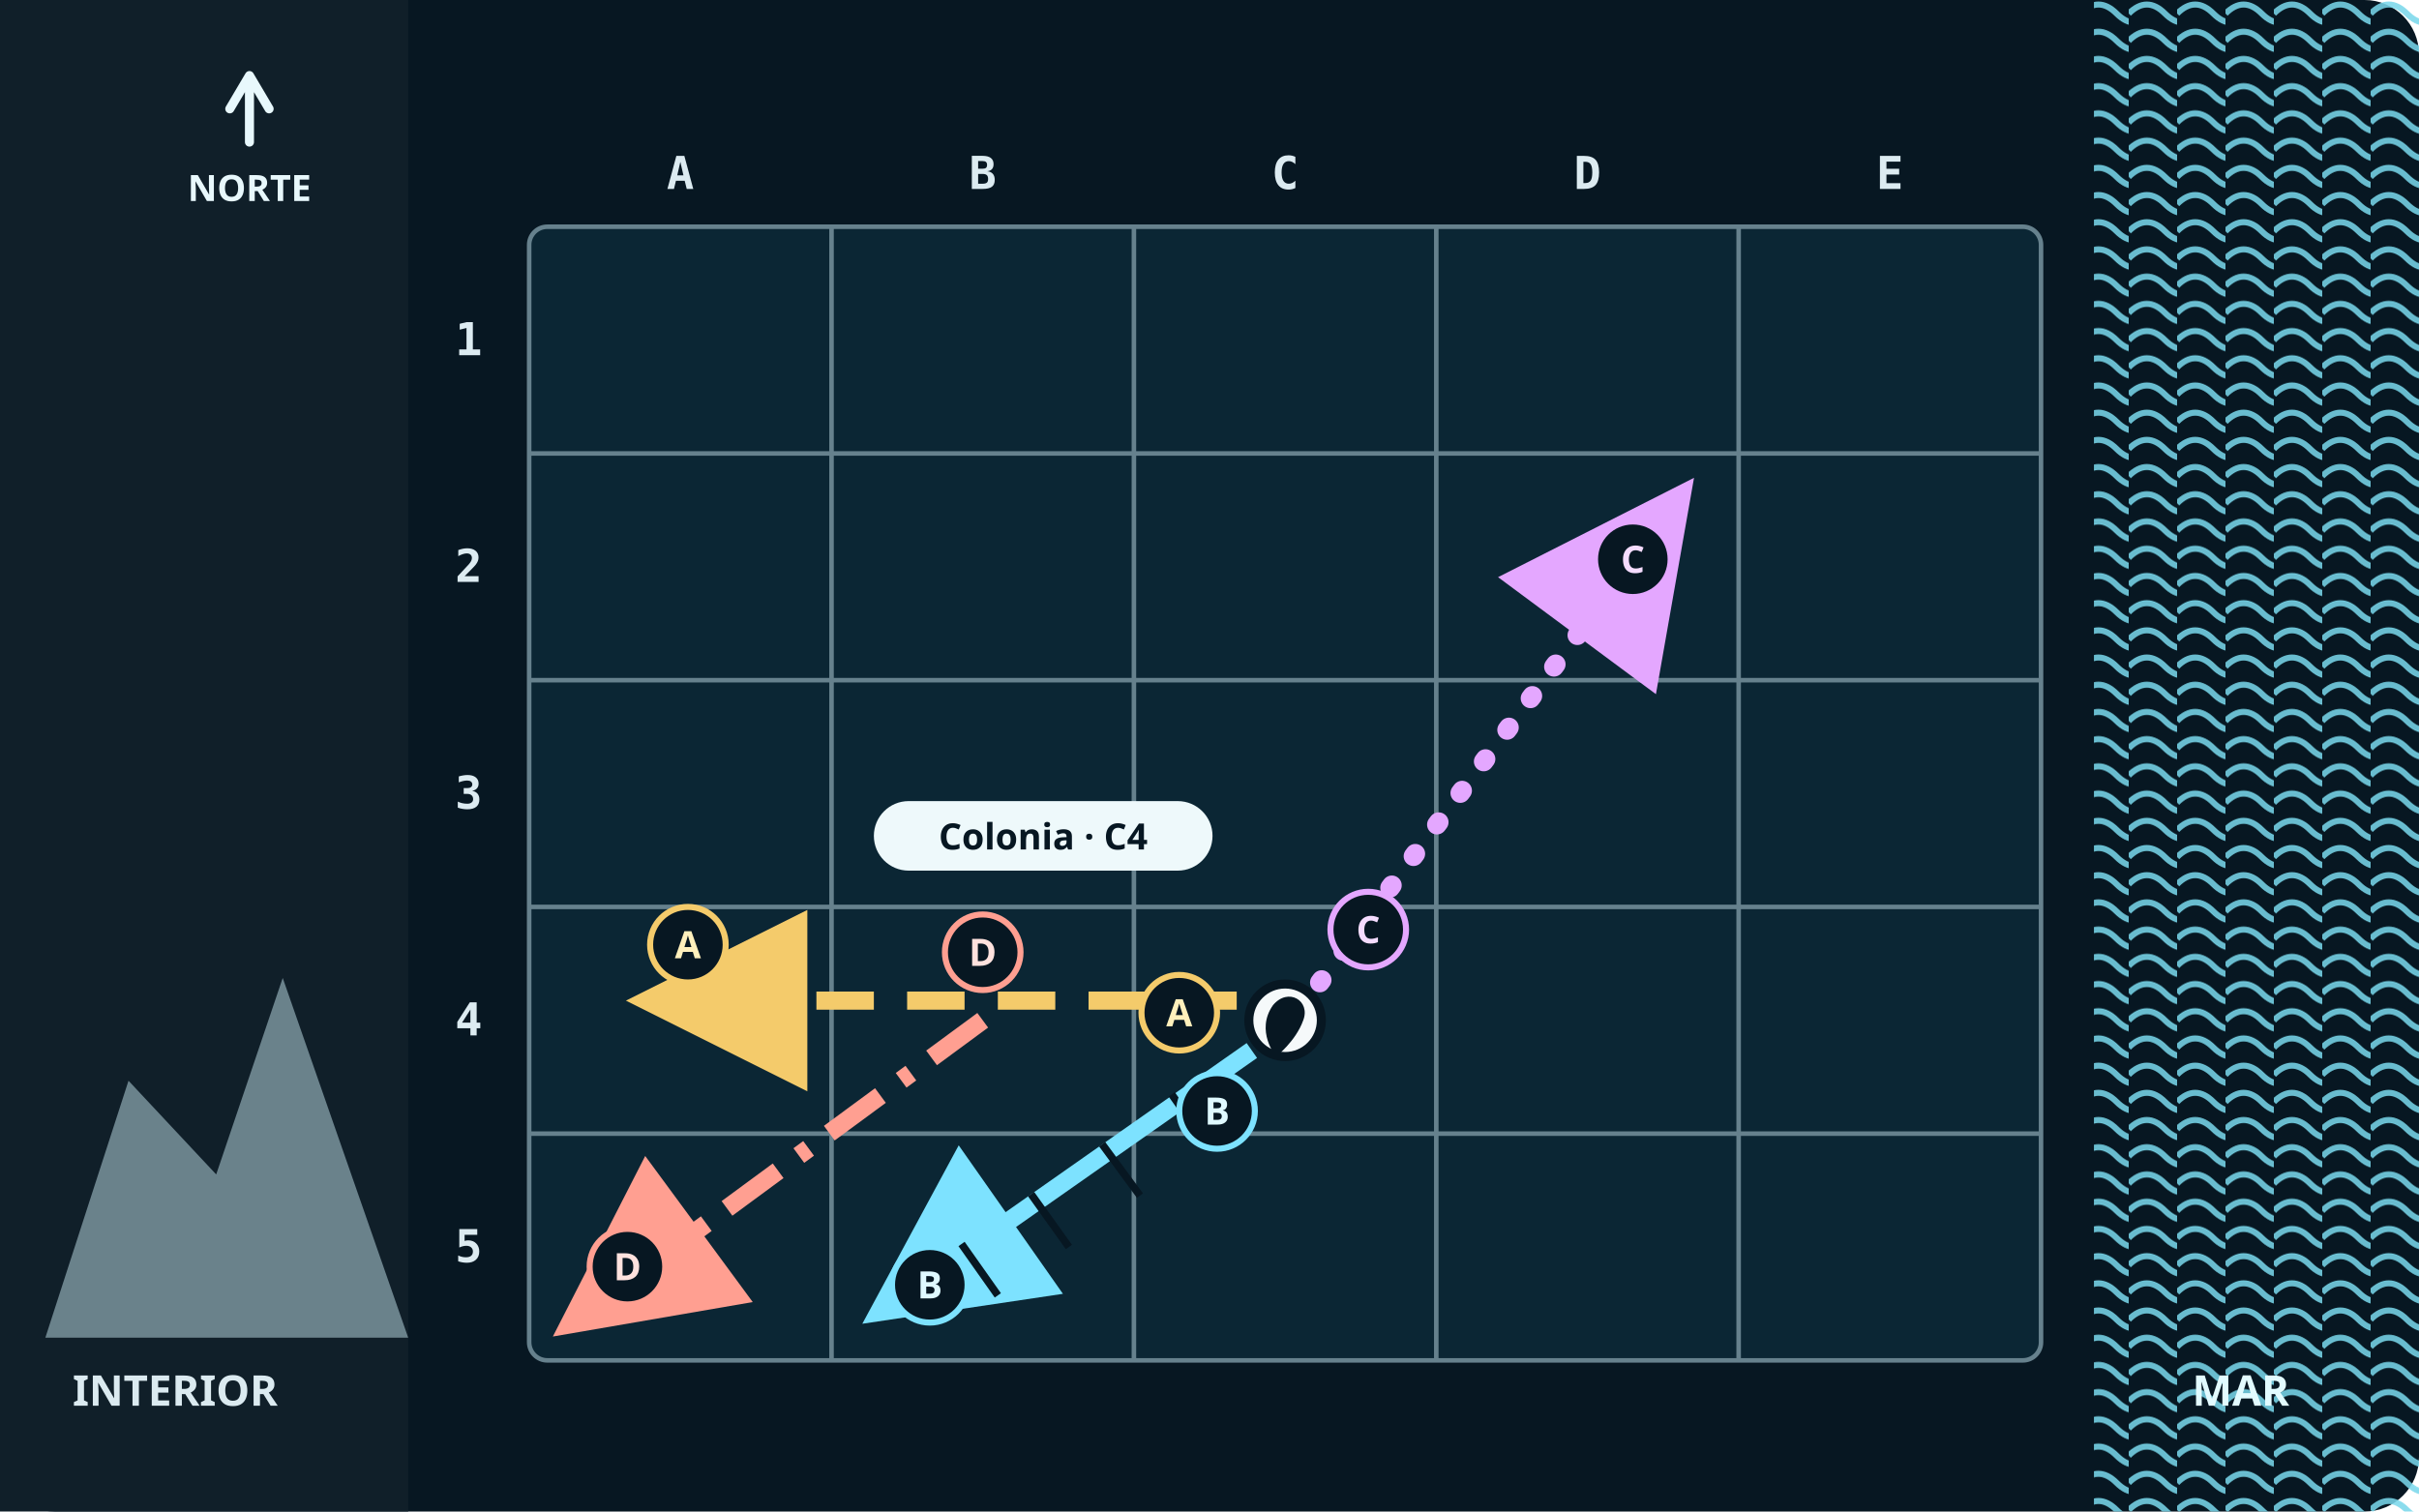
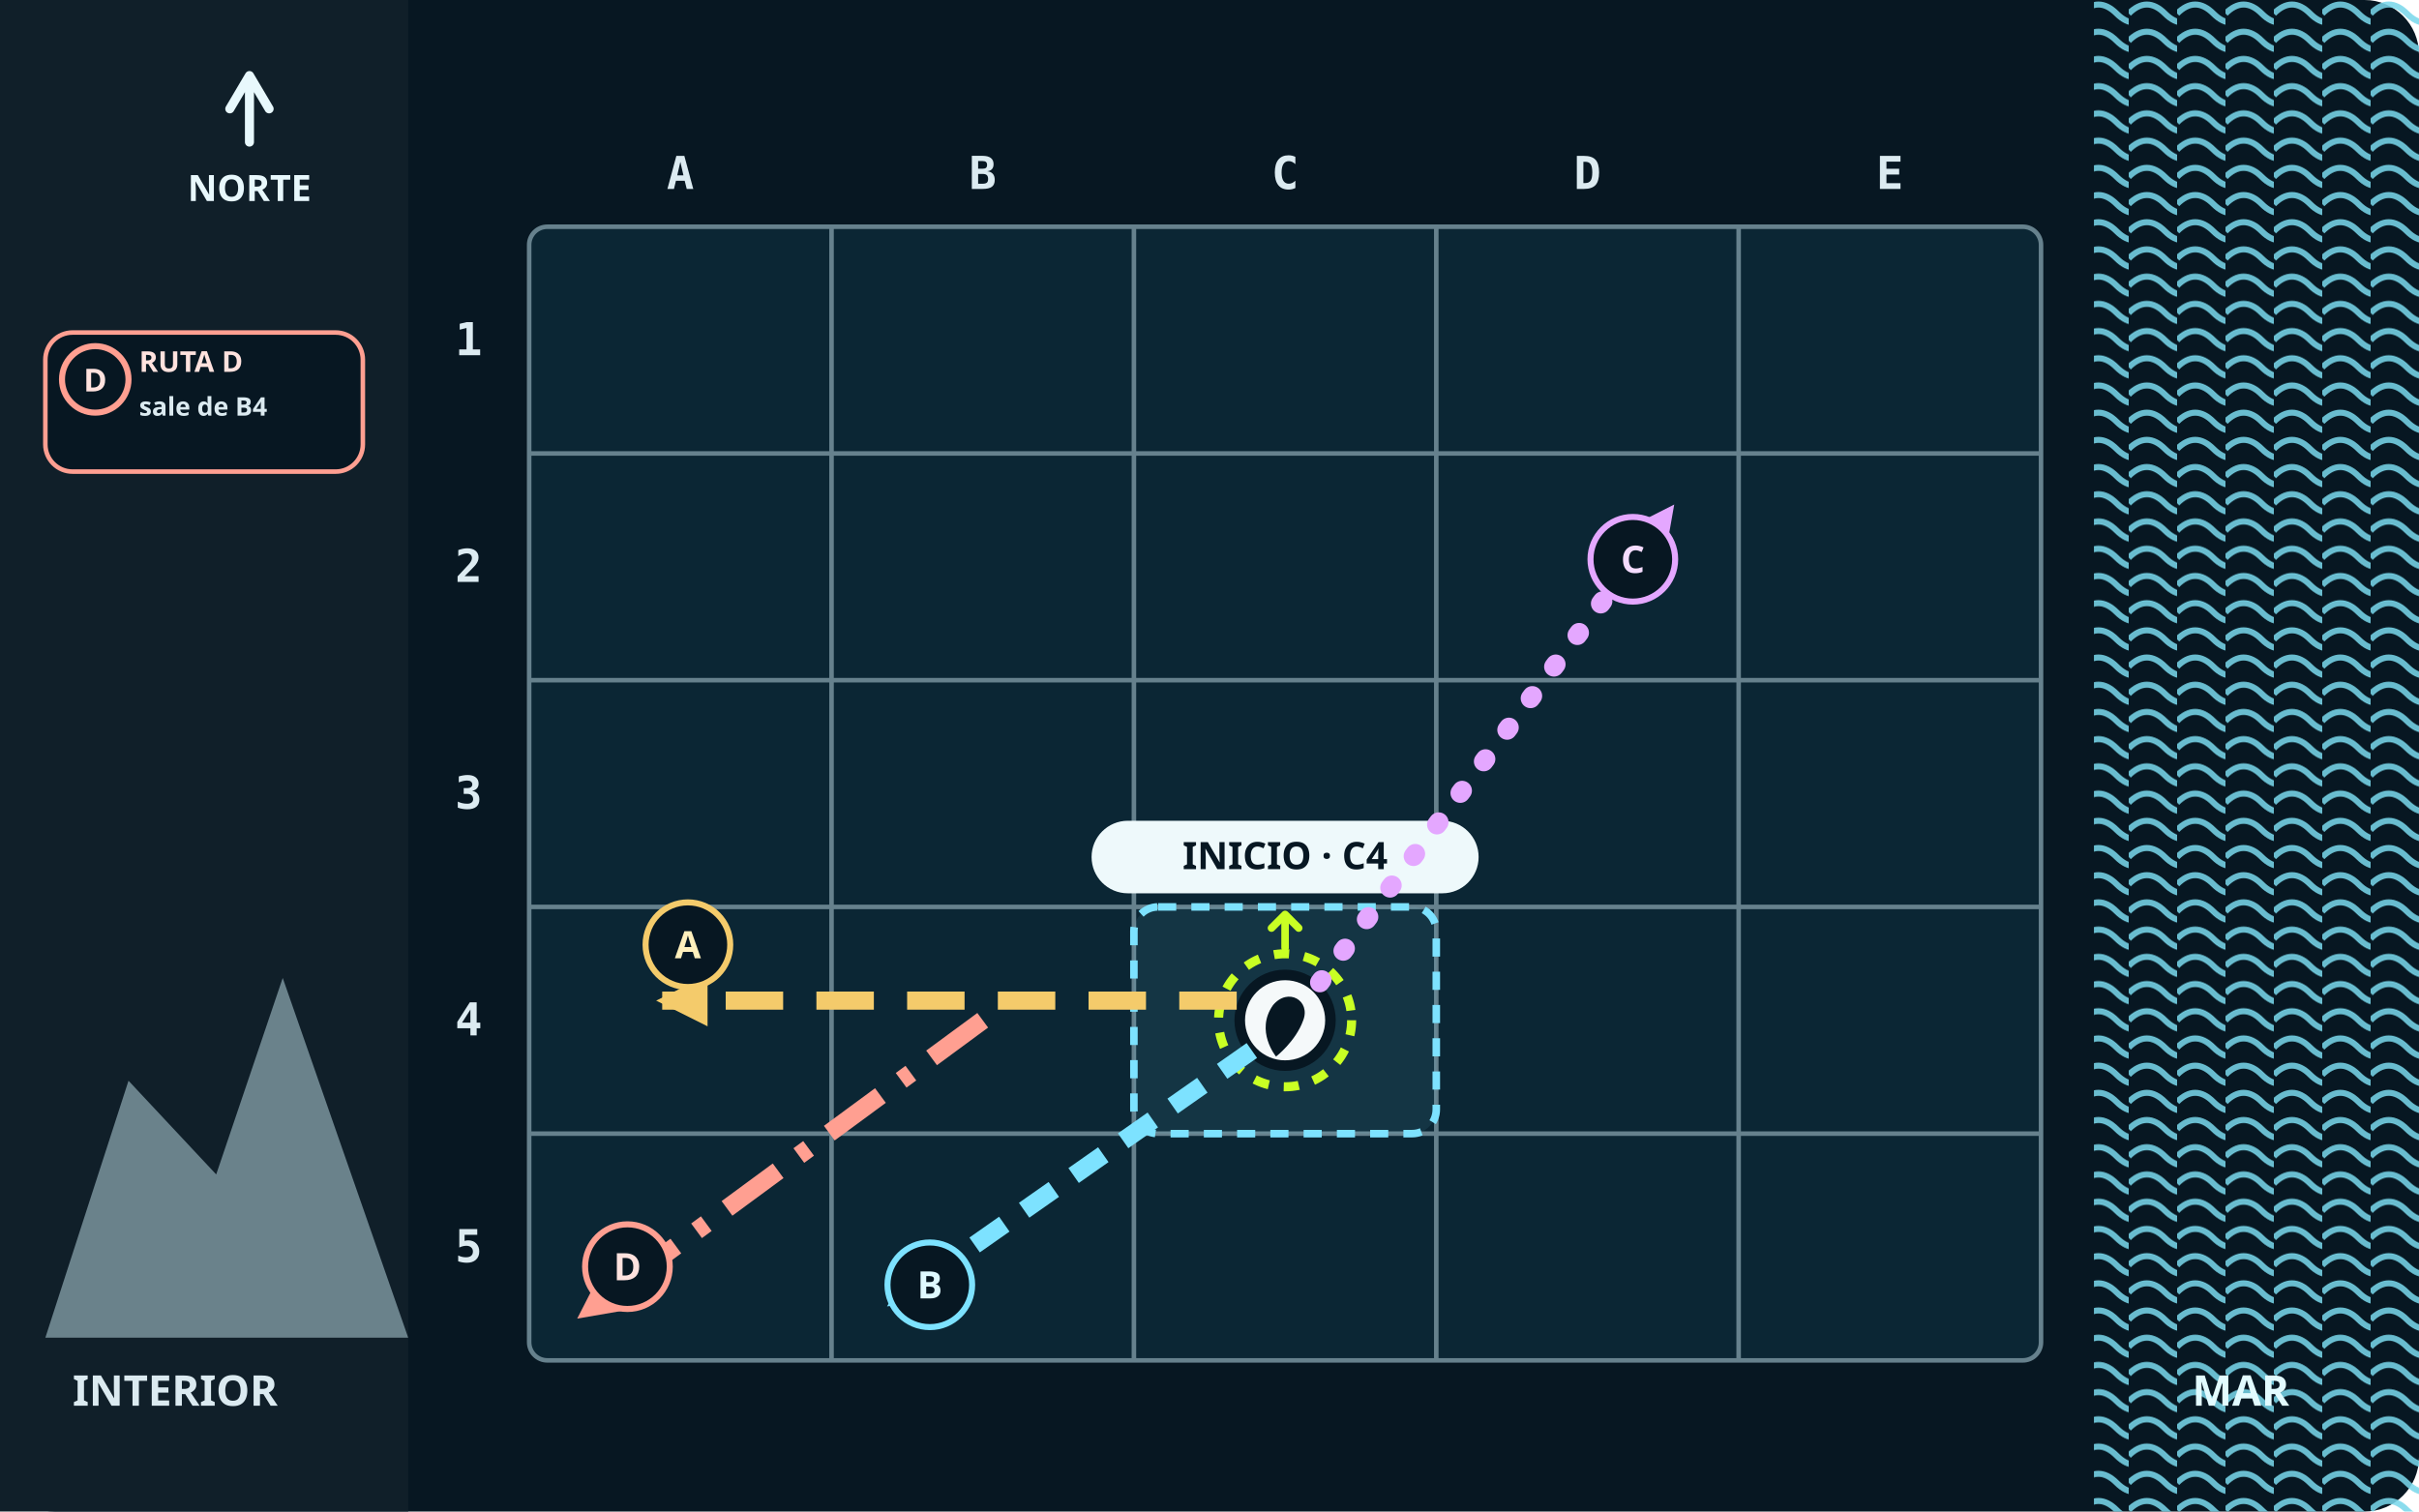
<svg xmlns="http://www.w3.org/2000/svg" viewBox="0 0 1600 1000" role="img" aria-labelledby="title desc">
  <defs>
    <pattern id="sea" width="32" height="18" patternUnits="userSpaceOnUse">
      <path d="M0 9c8-8 16-8 24 0s16 8 24 0" fill="none" stroke="#78d7ea" stroke-width="4" />
    </pattern>
-     <marker id="arrowA" markerWidth="10" markerHeight="10" refX="8" refY="5" orient="auto">
-       <path d="M0 0l10 5-10 5Z" fill="#f4cb6b" />
+     <marker id="arrowA" markerUnits="userSpaceOnUse" markerWidth="34" markerHeight="34" refX="30" refY="17" orient="auto">
+       <path d="M0 0l34 17-34 17Z" fill="#f4cb6b" />
    </marker>
-     <marker id="arrowB" markerWidth="10" markerHeight="10" refX="8" refY="5" orient="auto">
-       <path d="M0 0l10 5-10 5Z" fill="#7de2ff" />
+     <marker id="arrowB" markerUnits="userSpaceOnUse" markerWidth="34" markerHeight="34" refX="30" refY="17" orient="auto">
+       <path d="M0 0l34 17-34 17Z" fill="#7de2ff" />
    </marker>
-     <marker id="arrowC" markerWidth="10" markerHeight="10" refX="8" refY="5" orient="auto">
-       <path d="M0 0l10 5-10 5Z" fill="#e4a7ff" />
+     <marker id="arrowC" markerUnits="userSpaceOnUse" markerWidth="34" markerHeight="34" refX="30" refY="17" orient="auto">
+       <path d="M0 0l34 17-34 17Z" fill="#e4a7ff" />
    </marker>
-     <marker id="arrowD" markerWidth="10" markerHeight="10" refX="8" refY="5" orient="auto">
-       <path d="M0 0l10 5-10 5Z" fill="#ff9f91" />
+     <marker id="arrowD" markerUnits="userSpaceOnUse" markerWidth="34" markerHeight="34" refX="30" refY="17" orient="auto">
+       <path d="M0 0l34 17-34 17Z" fill="#ff9f91" />
    </marker>
  </defs>
  <rect width="1600" height="1000" rx="36" fill="#071722" />
  <path d="M0 0h270v1000H0Z" fill="#101f29" />
  <path d="M30 885l55-170 58 62 44-130 83 238Z" fill="#8ea8b2" opacity=".72" />
  <text x="48" y="930" fill="#dbeaf0" font-family="system-ui, sans-serif" font-size="28" font-weight="800">INTERIOR</text>
  <path d="M1385 0h215v1000h-215Z" fill="url(#sea)" opacity=".86" />
  <text x="1450" y="930" fill="#e2fbff" font-family="system-ui, sans-serif" font-size="28" font-weight="800">MAR</text>
  <g stroke="#66818d" stroke-width="3" fill="#0b2634">
    <rect x="350" y="150" width="1000" height="750" rx="12" />
    <path d="M550 150v750M750 150v750M950 150v750M1150 150v750M350 300h1000M350 450h1000M350 600h1000M350 750h1000" />
  </g>
  <g fill="#dcebf1" font-family="ui-monospace, monospace" font-size="30" font-weight="800" text-anchor="middle">
    <text x="450" y="125">A</text>
    <text x="650" y="125">B</text>
    <text x="850" y="125">C</text>
    <text x="1050" y="125">D</text>
    <text x="1250" y="125">E</text>
    <text x="310" y="235">1</text>
    <text x="310" y="385">2</text>
    <text x="310" y="535">3</text>
    <text x="310" y="685">4</text>
    <text x="310" y="835">5</text>
  </g>
  <g transform="translate(165 42)" fill="#e8f8fc" font-family="system-ui, sans-serif" text-anchor="middle">
    <path d="M0 52V8M0 8l-13 22M0 8l13 22" stroke="#e8f8fc" stroke-width="6" stroke-linecap="round" stroke-linejoin="round" />
    <text y="91" font-size="24" font-weight="800">NORTE</text>
  </g>
+   <g transform="translate(135 255)" font-family="system-ui, sans-serif">
+     <rect x="-105" y="-35" width="210" height="92" rx="18" fill="#071722" stroke="#ff9f91" stroke-width="3" />
+     <circle cx="-72" cy="-4" r="22" fill="#071722" stroke="#ff9f91" stroke-width="4" />
+     <text x="-72" y="4" fill="#ffe2de" font-size="21" font-weight="900" text-anchor="middle">D</text>
+     <text x="-43" y="-9" fill="#ffe2de" font-size="19" font-weight="900">RUTA D</text>
+     <text x="-43" y="20" fill="#dbeaf0" font-size="17" font-weight="700">sale de B4</text>
+   </g>
+   <rect x="750" y="600" width="200" height="150" rx="16" fill="#7de2ff" fill-opacity=".08" stroke="#7de2ff" stroke-width="5" stroke-dasharray="12 10" />
  <g transform="translate(850 675)">
-     <circle r="24" fill="#f5f9fa" stroke="#071722" stroke-width="6" />
+     <circle r="44" fill="none" stroke="#c9ff24" stroke-width="6" stroke-dasharray="10 10" />
+     <circle r="30" fill="#f5f9fa" stroke="#071722" stroke-width="7" />
    <path d="M-8-10c10-12 25-3 20 10-5 14-18 24-18 24S-20 7-8-10Z" fill="#071722" />
-     <rect x="-272" y="-145" width="224" height="46" rx="23" fill="#eef9fb" />
-     <text x="-160" y="-113" fill="#071722" font-family="system-ui, sans-serif" font-size="24" font-weight="900" text-anchor="middle">Colonia · C4</text>
+     <path d="M0-48v-20" stroke="#c9ff24" stroke-width="5" stroke-linecap="round" />
+     <path d="M-9-61 0-70l9 9" fill="none" stroke="#c9ff24" stroke-width="5" stroke-linecap="round" stroke-linejoin="round" />
+     <rect x="-128" y="-132" width="256" height="48" rx="24" fill="#eef9fb" />
+     <text x="0" y="-100" fill="#071722" font-family="system-ui, sans-serif" font-size="25" font-weight="900" text-anchor="middle">INICIO · C4</text>
  </g>
  <path d="M818 662H438" fill="none" stroke="#f4cb6b" stroke-width="12" stroke-dasharray="38 22" marker-end="url(#arrowA)" />
-   <path d="M828 695L590 862" fill="none" stroke="#7de2ff" stroke-width="12" marker-end="url(#arrowB)" />
-   <g stroke="#071722" stroke-width="5">
-     <path d="M775 724l24 34M729 757l25 34M682 790l25 35M636 823l24 34" />
-   </g>
+   <path d="M828 695L590 862" fill="none" stroke="#7de2ff" stroke-width="12" stroke-dasharray="24 16" marker-end="url(#arrowB)" />
  <path d="M873 650L1105 337" fill="none" stroke="#e4a7ff" stroke-width="13" stroke-linecap="round" stroke-dasharray="2 24" marker-end="url(#arrowC)" />
  <path d="M650 675L385 870" fill="none" stroke="#ff9f91" stroke-width="12" stroke-dasharray="42 17 8 17" marker-end="url(#arrowD)" />
  <g font-family="system-ui, sans-serif" font-size="25" font-weight="900" text-anchor="middle">
    <g fill="#071722" stroke="#f4cb6b" stroke-width="4">
-       <circle cx="780" cy="670" r="25" />
-       <circle cx="455" cy="625" r="25" />
+       <circle cx="455" cy="625" r="28" />
    </g>
-     <text x="780" y="679" fill="#fff0bc">A</text>
    <text x="455" y="634" fill="#fff0bc">A</text>
    <g fill="#071722" stroke="#7de2ff" stroke-width="4">
-       <circle cx="805" cy="735" r="25" />
-       <circle cx="615" cy="850" r="25" />
+       <circle cx="615" cy="850" r="28" />
    </g>
-     <text x="805" y="744" fill="#dff9ff">B</text>
    <text x="615" y="859" fill="#dff9ff">B</text>
    <g fill="#071722" stroke="#e4a7ff" stroke-width="4">
-       <circle cx="905" cy="615" r="25" />
-       <circle cx="1080" cy="370" r="25" />
+       <circle cx="1080" cy="370" r="28" />
    </g>
-     <text x="905" y="624" fill="#f5dcff">C</text>
    <text x="1080" y="379" fill="#f5dcff">C</text>
    <g fill="#071722" stroke="#ff9f91" stroke-width="4">
-       <circle cx="650" cy="630" r="25" />
-       <circle cx="415" cy="838" r="25" />
+       <circle cx="415" cy="838" r="28" />
    </g>
-     <text x="650" y="639" fill="#ffe2de">D</text>
    <text x="415" y="847" fill="#ffe2de">D</text>
  </g>
</svg>
